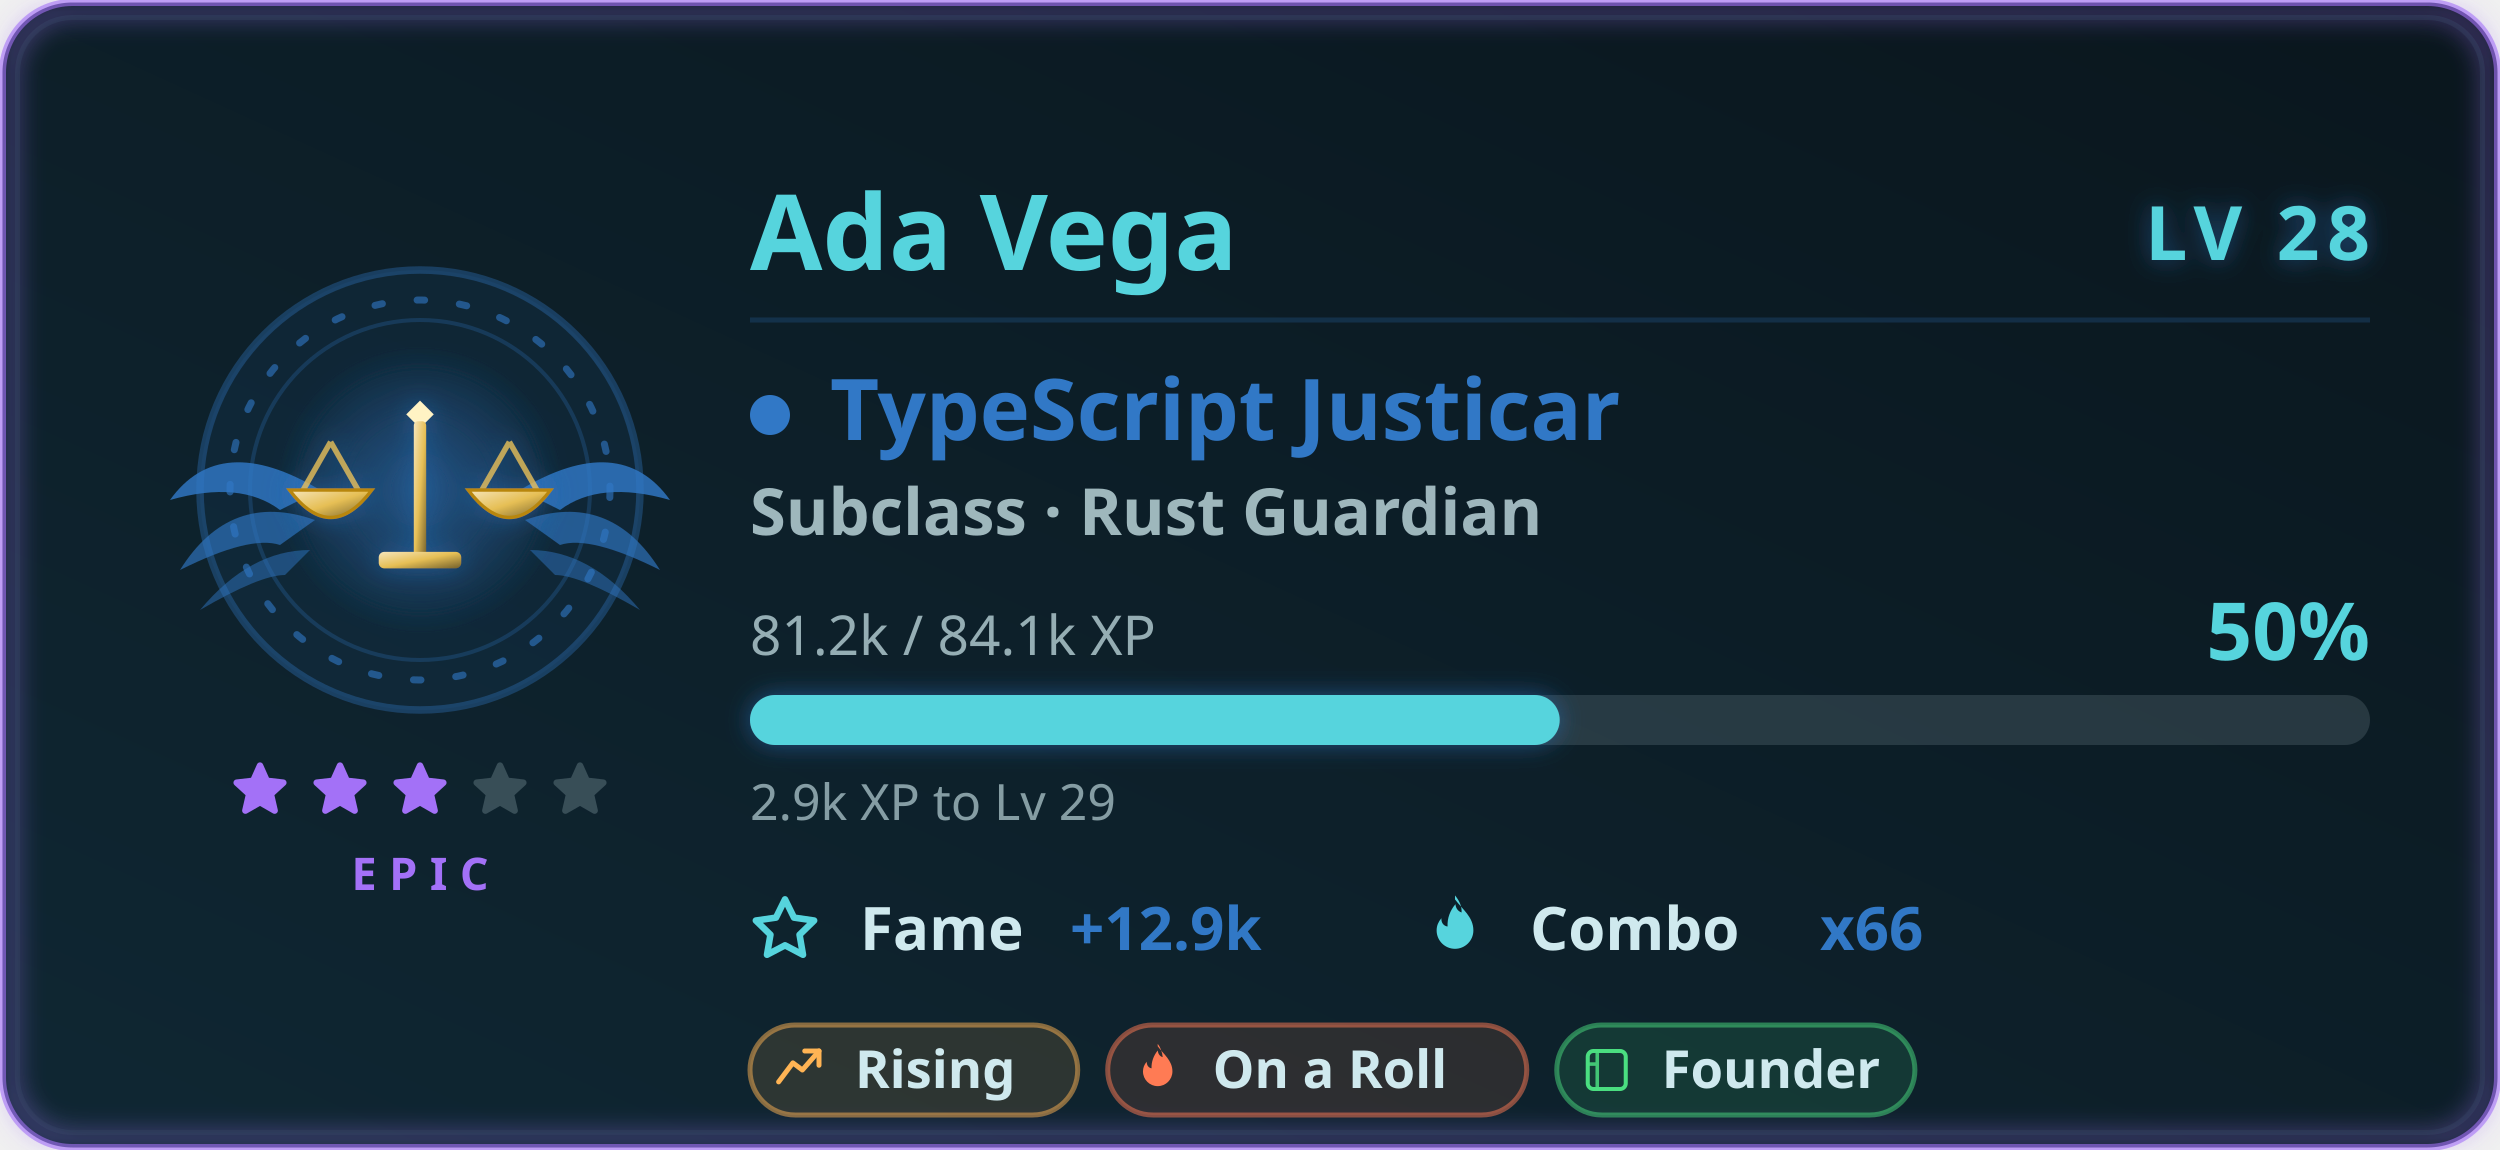
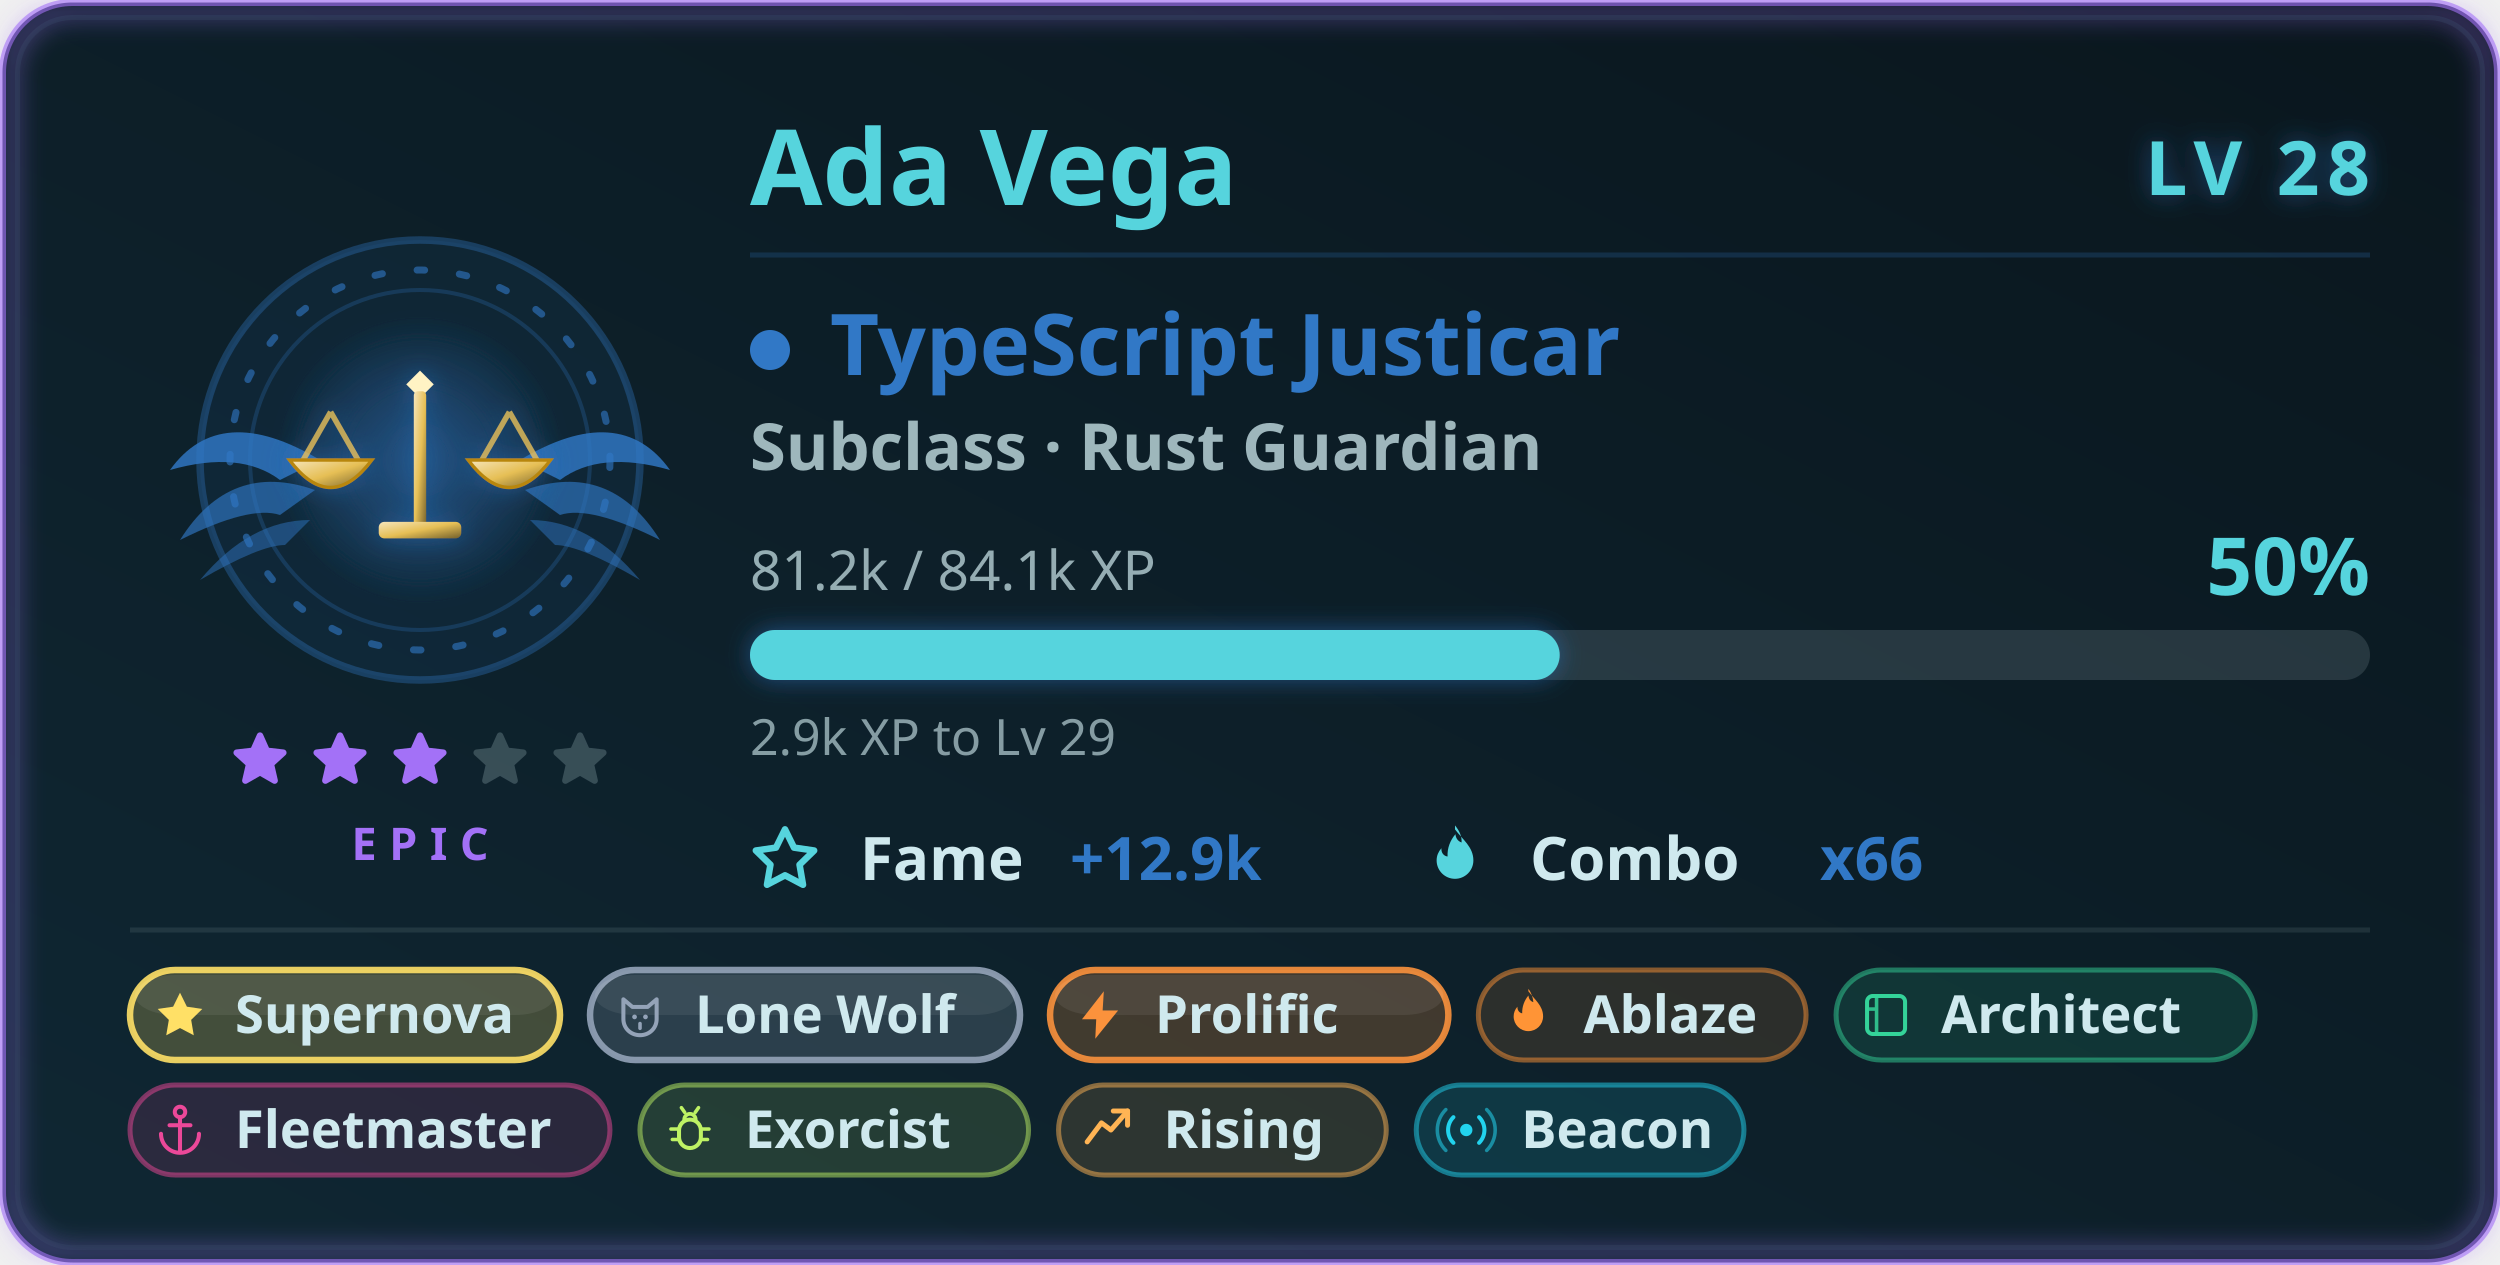
- <svg xmlns="http://www.w3.org/2000/svg" width="500" height="230" viewBox="0 0 500 230" role="img" aria-labelledby="card-title-a11y card-desc-a11y">
+ <svg xmlns="http://www.w3.org/2000/svg" width="500" height="253" viewBox="0 0 500 253" role="img" aria-labelledby="card-title-a11y card-desc-a11y">
  <style>
text { font-family: 'Segoe UI', Ubuntu, 'Helvetica Neue', sans-serif; }
.title { font-size: 18px; font-weight: 600; fill: #56d4dd; }
.title-icon { fill: #56d4dd; }
.icon { fill: #56d4dd; }


.gl-name { font-size: 21px; font-weight: 700; fill: #56d4dd; }
.gl-lvl { font-size: 15px; font-weight: 800; letter-spacing: 1.5px; fill: #56d4dd; }
.gl-class { font-size: 17px; font-weight: 700; fill: #3178c6; }
.gl-sub { font-size: 13px; font-weight: 600; fill: #cfe9ee; opacity: 0.75; }
.gl-meta { font-size: 11px; fill: #cfe9ee; opacity: 0.7; }
.gl-pct { font-size: 16px; font-weight: 800; fill: #56d4dd; }
.gl-chip-label { font-size: 12px; font-weight: 600; fill: #cfe9ee; }
.gl-chip-value { font-size: 12px; font-weight: 800; fill: #3178c6; }
.gl-hint { font-size: 10px; fill: #cfe9ee; opacity: 0.62; }
.gl-badge-label { font-size: 10.5px; font-weight: 600; }
.gl-rarity { font-size: 9px; font-weight: 700; letter-spacing: 2.5px; fill: #a371f7; }

</style>
  <defs>
    <linearGradient id="card-bg" x1="0" y1="0" x2="1" y2="1" gradientTransform="rotate(90, 0.5, 0.5)">
      <stop offset="0.0%" stop-color="#0a161d" />
      <stop offset="100.0%" stop-color="#0f2733" />
    </linearGradient>
    <filter id="card-glow" x="-50%" y="-50%" width="200%" height="200%">
      <feGaussianBlur in="SourceGraphic" stdDeviation="3" result="blur" />
      <feFlood flood-color="#56d4dd" flood-opacity="0.55" result="tint" />
      <feComposite in="tint" in2="blur" operator="in" result="softGlow" />
      <feMerge>
        <feMergeNode in="softGlow" />
        <feMergeNode in="SourceGraphic" />
      </feMerge>
    </filter>
    <filter id="gl-glow" x="-60%" y="-60%" width="220%" height="220%">
      <feGaussianBlur in="SourceGraphic" stdDeviation="2.4" result="b" />
      <feFlood flood-color="#3178c6" flood-opacity="0.55" result="t" />
      <feComposite in="t" in2="b" operator="in" result="g" />
      <feMerge>
        <feMergeNode in="g" />
        <feMergeNode in="SourceGraphic" />
      </feMerge>
    </filter>
    <filter id="gl-rarity" x="-20%" y="-20%" width="140%" height="140%">
      <feGaussianBlur stdDeviation="2.4" />
    </filter>
  </defs>
-   <rect x="0.5" y="0.5" width="499" height="229" rx="14" fill="url(#card-bg)" stroke="#a371f7" stroke-width="1.4" stroke-opacity="0.6" />
-   <rect x="3.5" y="3.5" width="493" height="223" rx="11" fill="none" stroke="#1e3d44" stroke-opacity="0.4" />
-   <rect x="2" y="2" width="496" height="226" rx="13" fill="none" stroke="#a371f7" stroke-width="3.5" stroke-opacity="0.4" filter="url(#gl-rarity)" />
+   <rect x="0.5" y="0.5" width="499" height="252" rx="14" fill="url(#card-bg)" stroke="#a371f7" stroke-width="1.4" stroke-opacity="0.6" />
+   <rect x="3.5" y="3.5" width="493" height="246" rx="11" fill="none" stroke="#1e3d44" stroke-opacity="0.4" />
+   <rect x="2" y="2" width="496" height="249" rx="13" fill="none" stroke="#a371f7" stroke-width="3.5" stroke-opacity="0.4" filter="url(#gl-rarity)" />
  <g class="fade">
    <g class="">
      <g class="flourish">
        <g transform="translate(84,0)">
-           <g transform="translate(0,98)" fill="#3178c6">
+           <g transform="translate(0,92)" fill="#3178c6">
            <path d="M20 0 Q 40 -12 50 2 Q 36 -2 28 4 Z" opacity="0.82" />
            <path d="M21 6 Q 38 0 48 16 Q 34 9 28 11 Z" opacity="0.64" />
            <path d="M22 12 Q 34 12 44 24 Q 32 17 27 17 Z" opacity="0.48" />
          </g>
        </g>
        <g transform="translate(84,0) scale(-1,1)">
-           <g transform="translate(0,98)" fill="#3178c6">
+           <g transform="translate(0,92)" fill="#3178c6">
            <path d="M20 0 Q 40 -12 50 2 Q 36 -2 28 4 Z" opacity="0.82" />
            <path d="M21 6 Q 38 0 48 16 Q 34 9 28 11 Z" opacity="0.64" />
            <path d="M22 12 Q 34 12 44 24 Q 32 17 27 17 Z" opacity="0.48" />
          </g>
        </g>
      </g>
-       <circle cx="84" cy="98" r="44" fill="#3178c6" fill-opacity="0.08" stroke="#3178c6" stroke-opacity="0.35" stroke-width="1.5" />
+       <circle cx="84" cy="92" r="44" fill="#3178c6" fill-opacity="0.08" stroke="#3178c6" stroke-opacity="0.35" stroke-width="1.5" />
      <g class="">
-         <circle cx="84" cy="98" r="38" fill="none" stroke="#3178c6" stroke-opacity="0.6" stroke-width="1.4" stroke-dasharray="1.5 7" stroke-linecap="round" />
-         <circle cx="84" cy="98" r="34" fill="none" stroke="#3178c6" stroke-opacity="0.25" stroke-width="0.8" />
+         <circle cx="84" cy="92" r="38" fill="none" stroke="#3178c6" stroke-opacity="0.6" stroke-width="1.4" stroke-dasharray="1.5 7" stroke-linecap="round" />
+         <circle cx="84" cy="92" r="34" fill="none" stroke="#3178c6" stroke-opacity="0.25" stroke-width="0.8" />
      </g>
      <g class="" filter="url(#gl-glow)">
-         <svg class="" x="51" y="65" width="66" height="66" viewBox="0 0 48 48" aria-hidden="true">
+         <svg class="" x="51" y="59" width="66" height="66" viewBox="0 0 48 48" aria-hidden="true">
          <defs>
            <radialGradient id="tsHalo" cx="0.5" cy="0.5" r="0.5">
              <stop offset="0" stop-color="#3178c6" stop-opacity="0.42" />
              <stop offset="1" stop-color="#3178c6" stop-opacity="0" />
            </radialGradient>
            <linearGradient id="tsMetal" x1="0" y1="0" x2="1" y2="1">
              <stop offset="0" stop-color="#f5e5bb" />
              <stop offset="0.5" stop-color="#e6bf55" />
              <stop offset="1" stop-color="#73602b" />
            </linearGradient>
          </defs>
          <circle cx="24" cy="24" r="21" fill="url(#tsHalo)" />
          <path d="M24 11 l2 2 l-2 2 l-2 -2 Z" fill="#fff3c4" />
          <rect x="23.1" y="14" width="1.8" height="21" rx="0.6" fill="url(#tsMetal)" />
          <rect x="18" y="33" width="12" height="2.4" rx="0.8" fill="url(#tsMetal)" />
          <path d="M9 17 H39" stroke="url(#tsMetal)" stroke-width="2.2" stroke-linecap="round" />
          <g stroke="#e6bf55" stroke-width="0.8" stroke-opacity="0.8">
            <path d="M11 17 L7 24 M11 17 L15 24 M37 17 L33 24 M37 17 L41 24" />
          </g>
          <g transform="translate(5 24)">
            <path d="M0 0 Q6 8 12 0 Z" fill="url(#tsMetal)" stroke="#b8860b" stroke-width="0.5" />
          </g>
          <g transform="translate(31 24)">
            <path d="M0 0 Q6 8 12 0 Z" fill="url(#tsMetal)" stroke="#b8860b" stroke-width="0.5" />
          </g>
        </svg>
      </g>
    </g>
    <g>
-       <g class="" transform="translate(45.5, 151.5) scale(0.5416667)" fill="#a371f7" stroke="#a371f7" stroke-width="2.4" stroke-linejoin="round" stroke-linecap="round" opacity="1">
-         <path d="M12 3 L14.5 8.6 L20.6 9.3 L16 13.5 L17.4 19.6 L12 16.5 L6.6 19.6 L8 13.5 L3.4 9.3 L9.5 8.6 Z" />
-       </g>
-       <g class="" transform="translate(61.5, 151.5) scale(0.5416667)" fill="#a371f7" stroke="#a371f7" stroke-width="2.4" stroke-linejoin="round" stroke-linecap="round" opacity="1">
-         <path d="M12 3 L14.5 8.6 L20.6 9.3 L16 13.5 L17.4 19.6 L12 16.5 L6.6 19.6 L8 13.5 L3.4 9.3 L9.5 8.6 Z" />
-       </g>
-       <g class="" transform="translate(77.5, 151.5) scale(0.5416667)" fill="#a371f7" stroke="#a371f7" stroke-width="2.4" stroke-linejoin="round" stroke-linecap="round" opacity="1">
-         <path d="M12 3 L14.5 8.6 L20.6 9.3 L16 13.5 L17.4 19.6 L12 16.5 L6.6 19.6 L8 13.5 L3.4 9.3 L9.5 8.6 Z" />
-       </g>
-       <g class="" transform="translate(93.5, 151.5) scale(0.5416667)" fill="#cfe9ee" stroke="#cfe9ee" stroke-width="2.4" stroke-linejoin="round" stroke-linecap="round" opacity="0.22">
-         <path d="M12 3 L14.5 8.6 L20.6 9.3 L16 13.5 L17.4 19.6 L12 16.5 L6.6 19.6 L8 13.5 L3.4 9.3 L9.5 8.6 Z" />
-       </g>
-       <g class="" transform="translate(109.5, 151.5) scale(0.5416667)" fill="#cfe9ee" stroke="#cfe9ee" stroke-width="2.4" stroke-linejoin="round" stroke-linecap="round" opacity="0.22">
-         <path d="M12 3 L14.5 8.6 L20.6 9.3 L16 13.5 L17.4 19.6 L12 16.5 L6.6 19.6 L8 13.5 L3.4 9.3 L9.5 8.6 Z" />
-       </g>
-     </g>
-     <text class="gl-rarity" x="84" y="178" text-anchor="middle">EPIC</text>
+       <g class="" transform="translate(45.5, 145.5) scale(0.5416667)" fill="#a371f7" stroke="#a371f7" stroke-width="2.4" stroke-linejoin="round" stroke-linecap="round" opacity="1">
+         <path d="M12 3 L14.5 8.6 L20.6 9.3 L16 13.5 L17.4 19.6 L12 16.5 L6.6 19.6 L8 13.5 L3.4 9.3 L9.5 8.6 Z" />
+       </g>
+       <g class="" transform="translate(61.5, 145.5) scale(0.5416667)" fill="#a371f7" stroke="#a371f7" stroke-width="2.4" stroke-linejoin="round" stroke-linecap="round" opacity="1">
+         <path d="M12 3 L14.5 8.6 L20.6 9.3 L16 13.5 L17.4 19.6 L12 16.5 L6.6 19.6 L8 13.5 L3.4 9.3 L9.5 8.6 Z" />
+       </g>
+       <g class="" transform="translate(77.5, 145.5) scale(0.5416667)" fill="#a371f7" stroke="#a371f7" stroke-width="2.4" stroke-linejoin="round" stroke-linecap="round" opacity="1">
+         <path d="M12 3 L14.5 8.6 L20.6 9.3 L16 13.5 L17.4 19.6 L12 16.5 L6.6 19.6 L8 13.5 L3.4 9.3 L9.5 8.6 Z" />
+       </g>
+       <g class="" transform="translate(93.5, 145.5) scale(0.5416667)" fill="#cfe9ee" stroke="#cfe9ee" stroke-width="2.4" stroke-linejoin="round" stroke-linecap="round" opacity="0.22">
+         <path d="M12 3 L14.5 8.6 L20.6 9.3 L16 13.5 L17.4 19.6 L12 16.5 L6.6 19.6 L8 13.5 L3.4 9.3 L9.5 8.6 Z" />
+       </g>
+       <g class="" transform="translate(109.5, 145.5) scale(0.5416667)" fill="#cfe9ee" stroke="#cfe9ee" stroke-width="2.4" stroke-linejoin="round" stroke-linecap="round" opacity="0.22">
+         <path d="M12 3 L14.5 8.6 L20.6 9.3 L16 13.5 L17.4 19.6 L12 16.5 L6.6 19.6 L8 13.5 L3.4 9.3 L9.5 8.6 Z" />
+       </g>
+     </g>
+     <text class="gl-rarity" x="84" y="172" text-anchor="middle">EPIC</text>
  </g>
  <g class="fade" style="animation-delay:.15s">
-     <text class="gl-name" x="150" y="54">Ada Vega</text>
-     <text class="gl-lvl glow-pulse" x="474" y="52" text-anchor="end" filter="url(#gl-glow)">LV 28</text>
-     <line x1="150" y1="64" x2="474" y2="64" stroke="#3178c6" stroke-opacity="0.22" stroke-width="1" />
-     <circle cx="154" cy="83" r="4" fill="#3178c6" />
-     <text class="gl-class" x="166" y="88">TypeScript Justicar</text>
-     <text class="gl-sub" x="150" y="107">Subclass · Rust Guardian</text>
-     <text class="gl-meta" x="150" y="131">81.2k / 84.1k XP</text>
-     <text class="gl-pct " x="474" y="132" text-anchor="end">50%</text>
-     <rect x="150" y="139" width="324" height="10" rx="5" fill="#cfe9ee" fill-opacity="0.14" />
-     <rect class="xp-fill " x="150" y="139" width="161.943" height="10" rx="5" fill="#56d4dd" filter="url(#gl-glow)" />
-     <text class="gl-hint" x="150" y="164">2.9k XP to Lv 29</text>
-     <g transform="translate(150, 190)">
+     <text class="gl-name" x="150" y="41">Ada Vega</text>
+     <text class="gl-lvl glow-pulse" x="474" y="39" text-anchor="end" filter="url(#gl-glow)">LV 28</text>
+     <line x1="150" y1="51" x2="474" y2="51" stroke="#3178c6" stroke-opacity="0.22" stroke-width="1" />
+     <circle cx="154" cy="70" r="4" fill="#3178c6" />
+     <text class="gl-class" x="166" y="75">TypeScript Justicar</text>
+     <text class="gl-sub" x="150" y="94">Subclass · Rust Guardian</text>
+     <text class="gl-meta" x="150" y="118">81.2k / 84.1k XP</text>
+     <text class="gl-pct " x="474" y="119" text-anchor="end">50%</text>
+     <rect x="150" y="126" width="324" height="10" rx="5" fill="#cfe9ee" fill-opacity="0.14" />
+     <rect class="xp-fill " x="150" y="126" width="161.943" height="10" rx="5" fill="#56d4dd" filter="url(#gl-glow)" />
+     <text class="gl-hint" x="150" y="151">2.9k XP to Lv 29</text>
+     <g transform="translate(150, 176)">
      <svg class="icon" x="0" y="-11" width="14" height="14" viewBox="0 0 16 16" aria-hidden="true">
        <path fill-rule="evenodd" d="M8 .25a.75.75 0 0 1 .673.418l1.882 3.815 4.21.612a.75.75 0 0 1 .416 1.279l-3.046 2.97.719 4.192a.75.75 0 0 1-1.088.791L8 12.347l-3.766 1.98a.75.75 0 0 1-1.088-.79l.72-4.194L.818 6.374a.75.75 0 0 1 .416-1.28l4.21-.611L7.327.668A.75.75 0 0 1 8 .25zm0 2.445L6.615 5.5a.75.75 0 0 1-.564.41l-3.097.45 2.24 2.184a.75.75 0 0 1 .216.664l-.528 3.084 2.769-1.456a.75.75 0 0 1 .698 0l2.77 1.456-.53-3.084a.75.75 0 0 1 .216-.664l2.24-2.183-3.096-.45a.75.75 0 0 1-.564-.41L8 2.694v.001z" />
      </svg>
      <text class="gl-chip-label" x="22" y="0">Fame</text>
      <text class="gl-chip-value" x="64" y="0">+12.9k</text>
    </g>
-     <g transform="translate(284, 190)">
+     <g transform="translate(284, 176)">
      <svg class="icon" x="0" y="-11" width="14" height="14" viewBox="0 0 16 16" aria-hidden="true">
        <path fill-rule="evenodd" d="M8 1c1.7 2.3 4.2 4 4.2 7.1a4.2 4.2 0 0 1-8.4 0c0-1.1.4-2 1.1-2.8-.1 1 .5 1.8 1.4 1.9-.1-1.9.6-3.7 1.8-5.1.1 1 .6 1.6 1.4 1.9.1-1.4-.5-2.7-1.5-3.9z" />
      </svg>
      <text class="gl-chip-label" x="22" y="0">Combo</text>
      <text class="gl-chip-value" x="80" y="0">x66</text>
    </g>
  </g>
  <g class="fade" style="animation-delay:.2s">
-     <g>
-       <rect x="150" y="205" width="65.54" height="18" rx="9" fill="#ffb454" fill-opacity="0.13" stroke="#ffb454" stroke-opacity="0.5" stroke-width="1" />
-       <g transform="translate(154.3, 208.3) scale(0.475)">
+     <line x1="26" y1="186" x2="474" y2="186" stroke="#cfe9ee" stroke-opacity="0.1" stroke-width="1" />
+     <g>
+       <rect x="26" y="194" width="86.002" height="18" rx="9" fill="#ffe066" fill-opacity="0.22" stroke="#ffe066" stroke-opacity="0.9" stroke-width="1.3" />
+       <rect x="27" y="195" width="84.002" height="8" rx="8" fill="#ffffff" fill-opacity="0.07" />
+       <g transform="translate(30.3, 197.3) scale(0.475)">
+         <path d="M12 2.6 14.9 8.5 21.4 9.45 16.7 14.05 17.8 20.55 12 17.5 6.2 20.55 7.3 14.05 2.6 9.45 9.1 8.5Z" fill="#ffe066" />
+       </g>
+       <text class="gl-badge-label" x="47" y="206.6" fill="#cfe9ee" font-weight="800">Supernova</text>
+     </g>
+     <g>
+       <rect x="118.002" y="194" width="86.002" height="18" rx="9" fill="#94a3b8" fill-opacity="0.22" stroke="#94a3b8" stroke-opacity="0.9" stroke-width="1.3" />
+       <rect x="119.002" y="195" width="84.002" height="8" rx="8" fill="#ffffff" fill-opacity="0.07" />
+       <g transform="translate(122.3024, 197.3) scale(0.475)">
+         <path d="M5 5.4 8.8 8.6h6.4L19 5.4v8.3c0 3.9-3.1 6.8-7 6.8s-7-2.9-7-6.8Z" fill="none" stroke="#94a3b8" stroke-width="1.7" stroke-linejoin="round" />
+         <circle cx="9.7" cy="12.8" r="1" fill="#94a3b8" />
+         <circle cx="14.3" cy="12.8" r="1" fill="#94a3b8" />
+         <path d="M12 15.6v2" fill="none" stroke="#94a3b8" stroke-width="1.5" stroke-linejoin="round" stroke-linecap="round" />
+       </g>
+       <text class="gl-badge-label" x="139.002" y="206.6" fill="#cfe9ee" font-weight="800">Lone Wolf</text>
+     </g>
+     <g>
+       <rect x="210.005" y="194" width="79.669" height="18" rx="9" fill="#fb923c" fill-opacity="0.22" stroke="#fb923c" stroke-opacity="0.9" stroke-width="1.3" />
+       <rect x="211.005" y="195" width="77.669" height="8" rx="8" fill="#ffffff" fill-opacity="0.07" />
+       <g transform="translate(214.3048, 197.3) scale(0.475)">
+         <path d="M13.6 2 4.4 13.8h6L10 22l9.6-11.9h-6.5Z" fill="#fb923c" />
+       </g>
+       <text class="gl-badge-label" x="231.005" y="206.6" fill="#cfe9ee" font-weight="800">Prolific</text>
+     </g>
+     <g>
+       <rect x="295.674" y="194" width="65.54" height="18" rx="9" fill="#ff9436" fill-opacity="0.13" stroke="#ff9436" stroke-opacity="0.5" stroke-width="1" />
+       <g transform="translate(299.9736, 197.3) scale(0.475)">
+         <path d="M12 2c2.5 3.4 6.2 6 6.2 10.6a6.2 6.2 0 0 1-12.4 0c0-1.6.6-3 1.6-4.1-.1 1.5.8 2.6 2 2.8-.1-2.8.9-5.4 2.6-7.5.2 1.5.9 2.4 2.1 2.8-.2-2-.8-4-2.1-5.6Z" fill="#ff9436" />
+       </g>
+       <text class="gl-badge-label" x="316.674" y="206.6" fill="#cfe9ee">Ablaze</text>
+     </g>
+     <g>
+       <rect x="367.214" y="194" width="83.81" height="18" rx="9" fill="#34d399" fill-opacity="0.13" stroke="#34d399" stroke-opacity="0.5" stroke-width="1" />
+       <g transform="translate(371.5136, 197.3) scale(0.475)">
+         <rect x="4" y="4" width="16" height="16" rx="2.4" fill="none" stroke="#34d399" stroke-width="1.7" />
+         <path d="M8 4v16 M4 9.5h4" fill="none" stroke="#34d399" stroke-width="1.5" opacity="0.85" />
+       </g>
+       <text class="gl-badge-label" x="388.214" y="206.6" fill="#cfe9ee">Architect</text>
+     </g>
+     <g>
+       <rect x="26" y="217" width="95.99" height="18" rx="9" fill="#ec4899" fill-opacity="0.13" stroke="#ec4899" stroke-opacity="0.5" stroke-width="1" />
+       <g transform="translate(30.3, 220.3) scale(0.475)">
+         <circle cx="12" cy="4.4" r="2.2" fill="none" stroke="#ec4899" stroke-width="1.7" />
+         <path d="M12 6.6V21M7.6 10h8.8" fill="none" stroke="#ec4899" stroke-width="1.7" stroke-linejoin="round" stroke-linecap="round" />
+         <path d="M4 13.6a8 8 0 0 0 16 0" fill="none" stroke="#ec4899" stroke-width="1.7" stroke-linejoin="round" stroke-linecap="round" />
+       </g>
+       <text class="gl-badge-label" x="47" y="229.6" fill="#cfe9ee">Fleetmaster</text>
+     </g>
+     <g>
+       <rect x="127.99" y="217" width="77.72" height="18" rx="9" fill="#bef264" fill-opacity="0.13" stroke="#bef264" stroke-opacity="0.5" stroke-width="1" />
+       <g transform="translate(132.29, 220.3) scale(0.475)">
+         <rect x="7.4" y="7.6" width="9.2" height="12" rx="4.6" fill="none" stroke="#bef264" stroke-width="1.7" />
+         <path d="M9.6 7.6a2.4 2.4 0 0 1 4.8 0" fill="none" stroke="#bef264" stroke-width="1.6" stroke-linejoin="round" stroke-linecap="round" />
+         <path d="M7.4 11.6H4M16.6 11.6H20M7.4 16H4.6M16.6 16H19.4M9.8 4.6 8.4 2.6M14.2 4.6 15.6 2.6" fill="none" stroke="#bef264" stroke-width="1.5" stroke-linejoin="round" stroke-linecap="round" />
+       </g>
+       <text class="gl-badge-label" x="148.99" y="229.6" fill="#cfe9ee">Exorcist</text>
+     </g>
+     <g>
+       <rect x="211.71" y="217" width="65.54" height="18" rx="9" fill="#ffb454" fill-opacity="0.13" stroke="#ffb454" stroke-opacity="0.5" stroke-width="1" />
+       <g transform="translate(216.01, 220.3) scale(0.475)">
        <path d="M3 17 L9 9 L13 12 L20 4" fill="none" stroke="#ffb454" stroke-width="2.1" stroke-linejoin="round" stroke-linecap="round" />
        <path d="M14 4 H20 V10" fill="none" stroke="#ffb454" stroke-width="2.1" stroke-linejoin="round" stroke-linecap="round" />
      </g>
-       <text class="gl-badge-label" x="171" y="217.6" fill="#cfe9ee">Rising</text>
-     </g>
-     <g>
-       <rect x="221.54" y="205" width="83.81" height="18" rx="9" fill="#ff7b54" fill-opacity="0.13" stroke="#ff7b54" stroke-opacity="0.5" stroke-width="1" />
-       <g transform="translate(225.84, 208.3) scale(0.475)">
-         <path d="M12 2c2.5 3.4 6.2 6 6.2 10.6a6.2 6.2 0 0 1-12.4 0c0-1.6.6-3 1.6-4.1-.1 1.5.8 2.6 2 2.8-.1-2.8.9-5.4 2.6-7.5.2 1.5.9 2.4 2.1 2.8-.2-2-.8-4-2.1-5.6Z" fill="#ff7b54" />
-       </g>
-       <text class="gl-badge-label" x="242.54" y="217.6" fill="#cfe9ee">On a Roll</text>
-     </g>
-     <g>
-       <rect x="311.35" y="205" width="71.63" height="18" rx="9" fill="#4ade80" fill-opacity="0.13" stroke="#4ade80" stroke-opacity="0.5" stroke-width="1" />
-       <g transform="translate(315.65, 208.3) scale(0.475)">
-         <rect x="4" y="4" width="16" height="16" rx="2.4" fill="none" stroke="#4ade80" stroke-width="1.7" />
-         <path d="M8 4v16 M4 9.5h4" fill="none" stroke="#4ade80" stroke-width="1.5" opacity="0.85" />
-       </g>
-       <text class="gl-badge-label" x="332.35" y="217.6" fill="#cfe9ee">Founder</text>
+       <text class="gl-badge-label" x="232.71" y="229.6" fill="#cfe9ee">Rising</text>
+     </g>
+     <g>
+       <rect x="283.25" y="217" width="65.54" height="18" rx="9" fill="#22d3ee" fill-opacity="0.13" stroke="#22d3ee" stroke-opacity="0.5" stroke-width="1" />
+       <g transform="translate(287.55, 220.3) scale(0.475)">
+         <circle cx="12" cy="12" r="2.6" fill="#22d3ee" />
+         <path d="M6.6 6.6a7.6 7.6 0 0 0 0 10.8M17.4 6.6a7.6 7.6 0 0 1 0 10.8" fill="none" stroke="#22d3ee" stroke-width="1.7" stroke-linejoin="round" stroke-linecap="round" />
+         <path d="M3.4 3.4a12.1 12.1 0 0 0 0 17.2M20.6 3.4a12.1 12.1 0 0 1 0 17.2" fill="none" stroke="#22d3ee" stroke-width="1.5" stroke-linejoin="round" stroke-linecap="round" opacity="0.55" />
+       </g>
+       <text class="gl-badge-label" x="304.25" y="229.6" fill="#cfe9ee">Beacon</text>
    </g>
  </g>
</svg>
